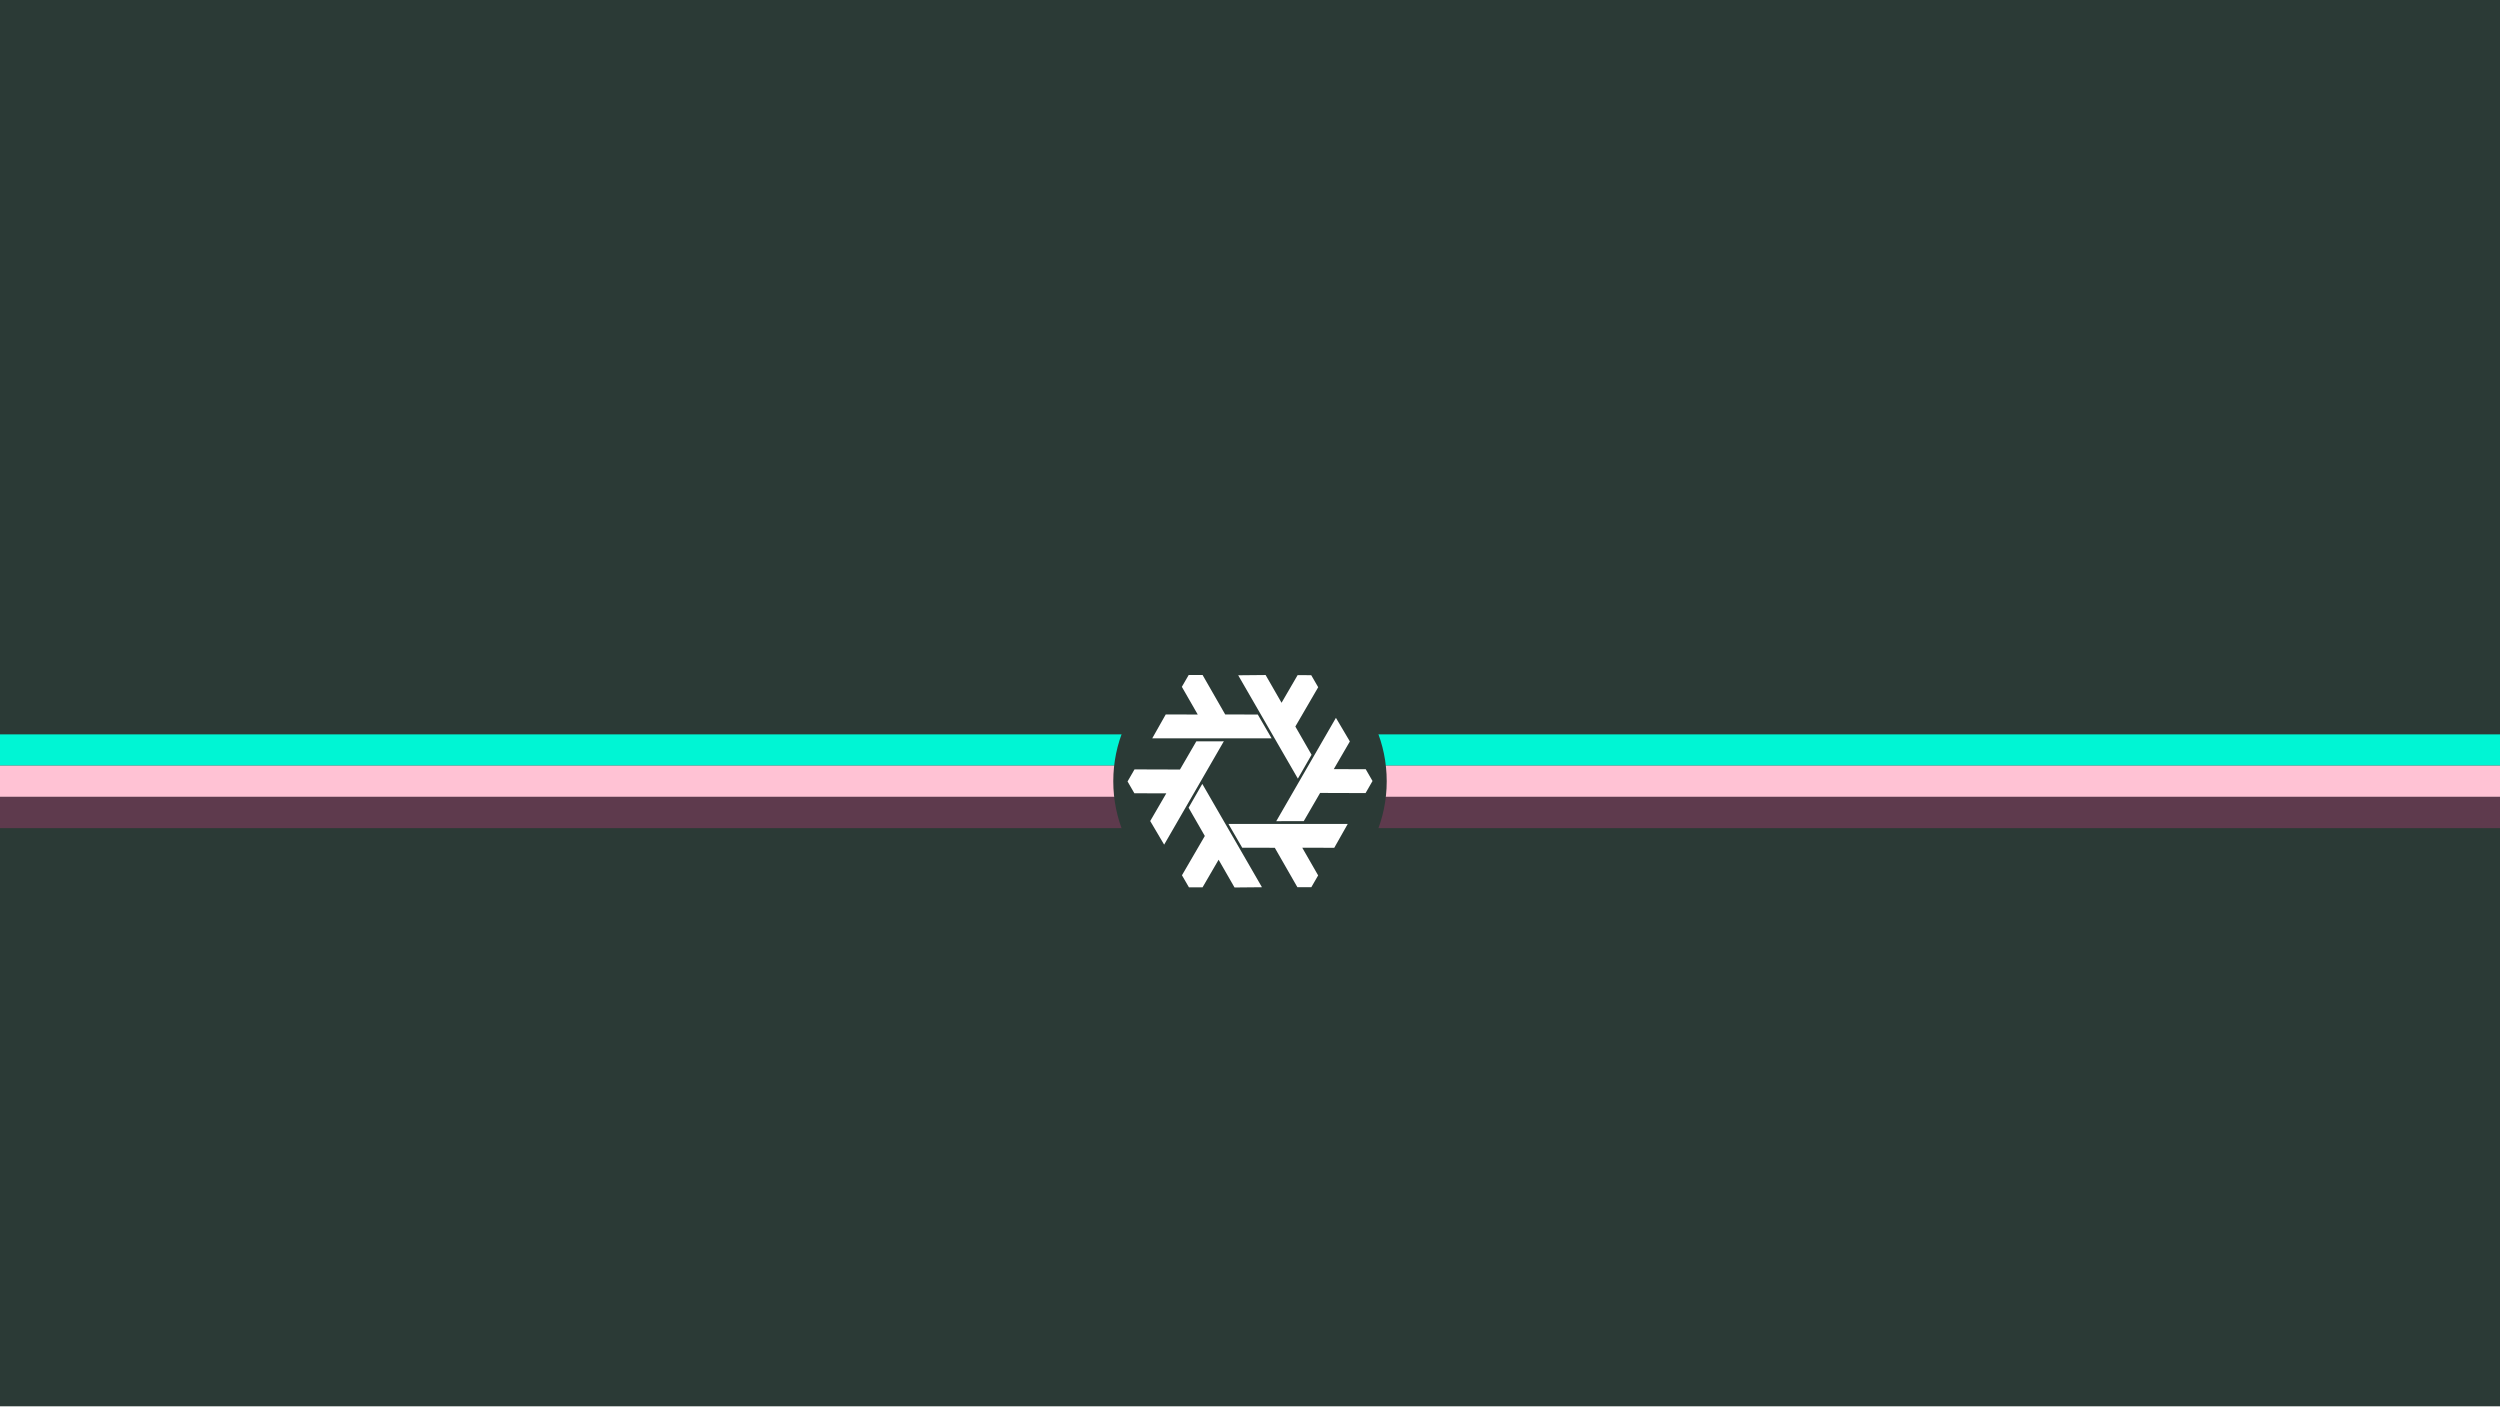
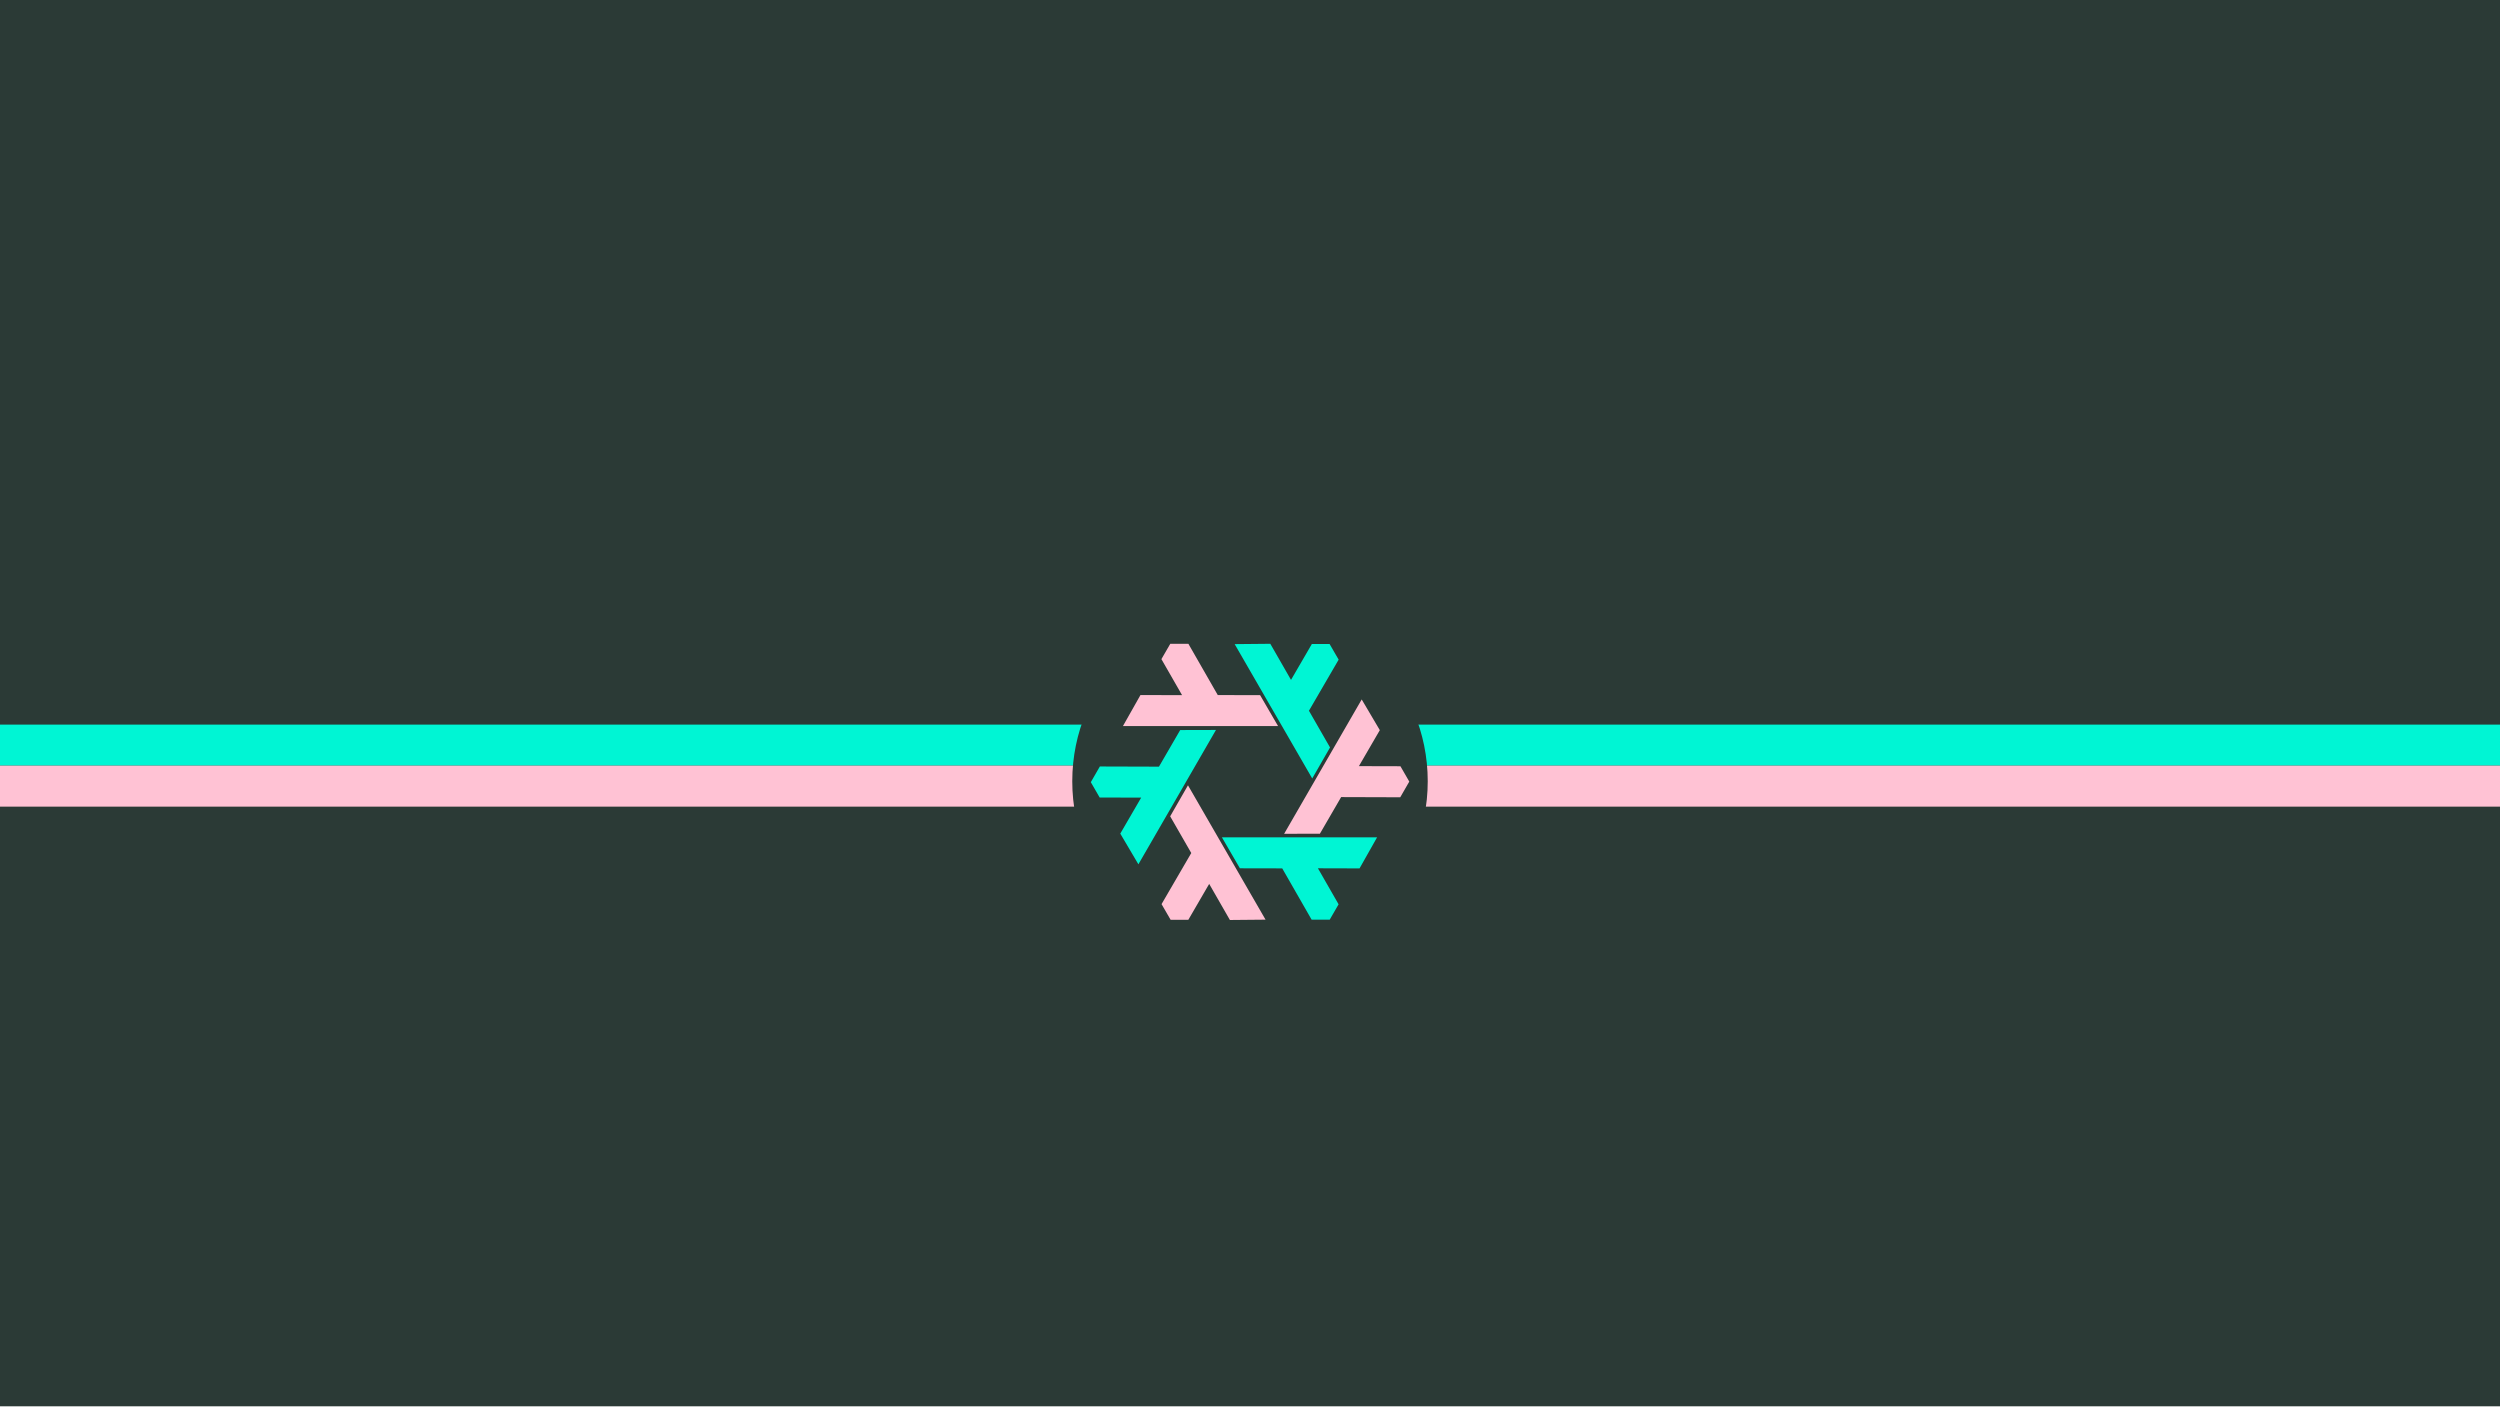
<svg xmlns="http://www.w3.org/2000/svg" viewBox="0 0 2560 1440" width="2560" height="1440">
  <rect width="2560" height="1440" fill="#2b3a36" />
-   <rect x="0" y="752" width="2560" height="32" fill="#00f5d4" />
-   <rect x="0" y="784" width="2560" height="32" fill="#ffc2d4" />
-   <rect x="0" y="816" width="2560" height="32" fill="#5e3a4d" />
-   <circle cx="1280" cy="800" r="140" fill="#2b3a36" />
-   <g transform="translate(1142.735, 678.79) scale(0.5)">
+   <rect x="0" y="742" width="2560" height="42" fill="#00f5d4" />
+   <rect x="0" y="784" width="2560" height="42" fill="#ffc2d4" />
+   <circle cx="1280" cy="800" r="182" fill="#2b3a36" />
+   <g transform="translate(1101.555, 643.084) scale(0.65)">
    <g transform="translate(-132.5822, 958.0402)">
-       <path fill="#ffffff" d="m 309.404,-710.252 122.197,211.675 -56.157,0.527 -32.624,-56.869 -32.856,56.565 -27.902,-0.011 -14.291,-24.69 46.81,-80.49 -33.229,-57.826 z" />
-       <path fill="#ffffff" d="m 353.509,-797.443 -122.218,211.663 -28.535,-48.37 32.938,-56.688 -65.415,-0.172 -13.941,-24.17 14.236,-24.721 93.112,0.294 33.464,-57.69 z" />
-       <path fill="#ffffff" d="m 362.885,-628.243 244.414,0.012 -27.622,48.897 -65.562,-0.182 32.559,56.737 -13.961,24.159 -28.527,0.032 -46.301,-80.784 -66.693,-0.135 z" />
-       <path fill="#ffffff" d="m 505.143,-720.989 -122.197,-211.675 56.157,-0.527 32.624,56.869 32.856,-56.565 27.902,0.011 14.291,24.69 -46.81,80.49 33.229,57.826 z" />
-       <path fill="#ffffff" d="m 451.336,-803.533 -244.414,-0.012 27.622,-48.897 65.562,0.182 -32.559,-56.737 13.961,-24.159 28.527,-0.032 46.301,80.784 66.693,0.135 z" />
-       <path fill="#ffffff" d="m 460.872,-633.842 122.218,-211.663 28.535,48.37 -32.938,56.688 65.415,0.172 13.941,24.17 -14.236,24.721 -93.112,-0.294 -33.464,57.69 z" />
+       <path fill="#ffc2d4" d="m 309.404,-710.252 122.197,211.675 -56.157,0.527 -32.624,-56.869 -32.856,56.565 -27.902,-0.011 -14.291,-24.69 46.81,-80.49 -33.229,-57.826 z" />
+       <path fill="#00f5d4" d="m 353.509,-797.443 -122.218,211.663 -28.535,-48.37 32.938,-56.688 -65.415,-0.172 -13.941,-24.17 14.236,-24.721 93.112,0.294 33.464,-57.69 z" />
+       <path fill="#00f5d4" d="m 362.885,-628.243 244.414,0.012 -27.622,48.897 -65.562,-0.182 32.559,56.737 -13.961,24.159 -28.527,0.032 -46.301,-80.784 -66.693,-0.135 z" />
+       <path fill="#00f5d4" d="m 505.143,-720.989 -122.197,-211.675 56.157,-0.527 32.624,56.869 32.856,-56.565 27.902,0.011 14.291,24.69 -46.81,80.49 33.229,57.826 z" />
+       <path fill="#ffc2d4" d="m 451.336,-803.533 -244.414,-0.012 27.622,-48.897 65.562,0.182 -32.559,-56.737 13.961,-24.159 28.527,-0.032 46.301,80.784 66.693,0.135 z" />
+       <path fill="#ffc2d4" d="m 460.872,-633.842 122.218,-211.663 28.535,48.37 -32.938,56.688 65.415,0.172 13.941,24.17 -14.236,24.721 -93.112,-0.294 -33.464,57.69 z" />
    </g>
  </g>
</svg>
